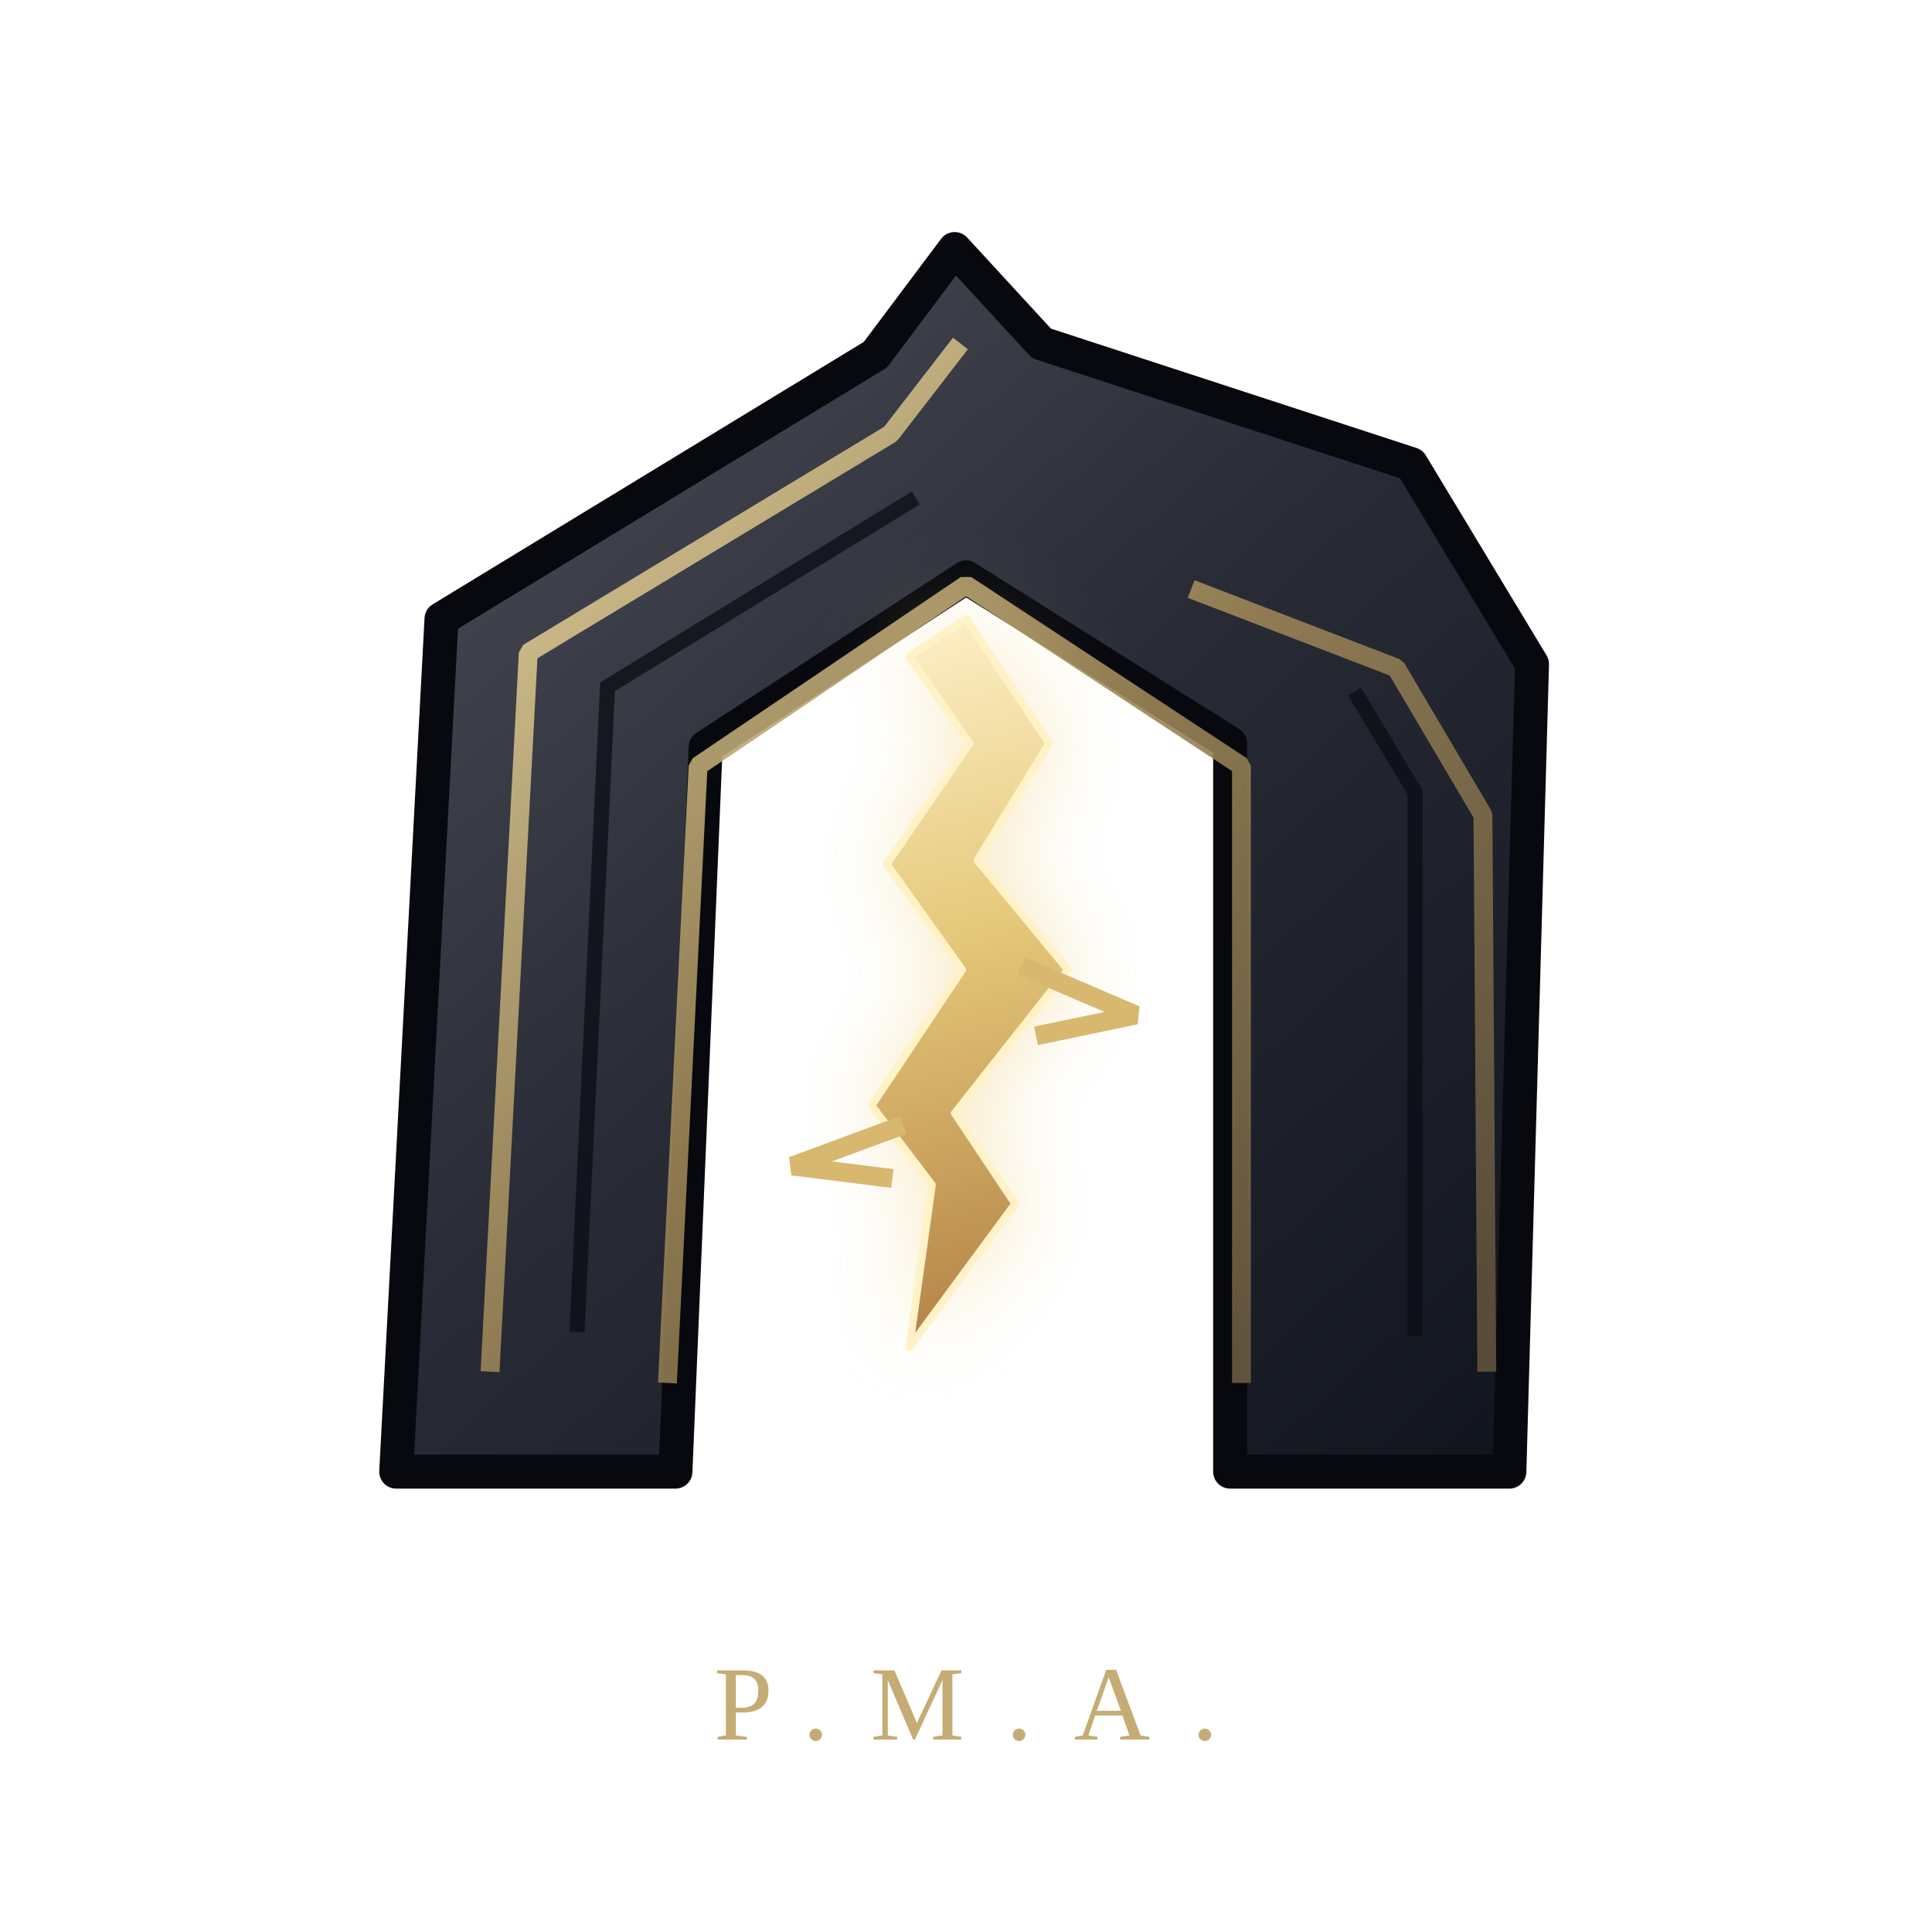
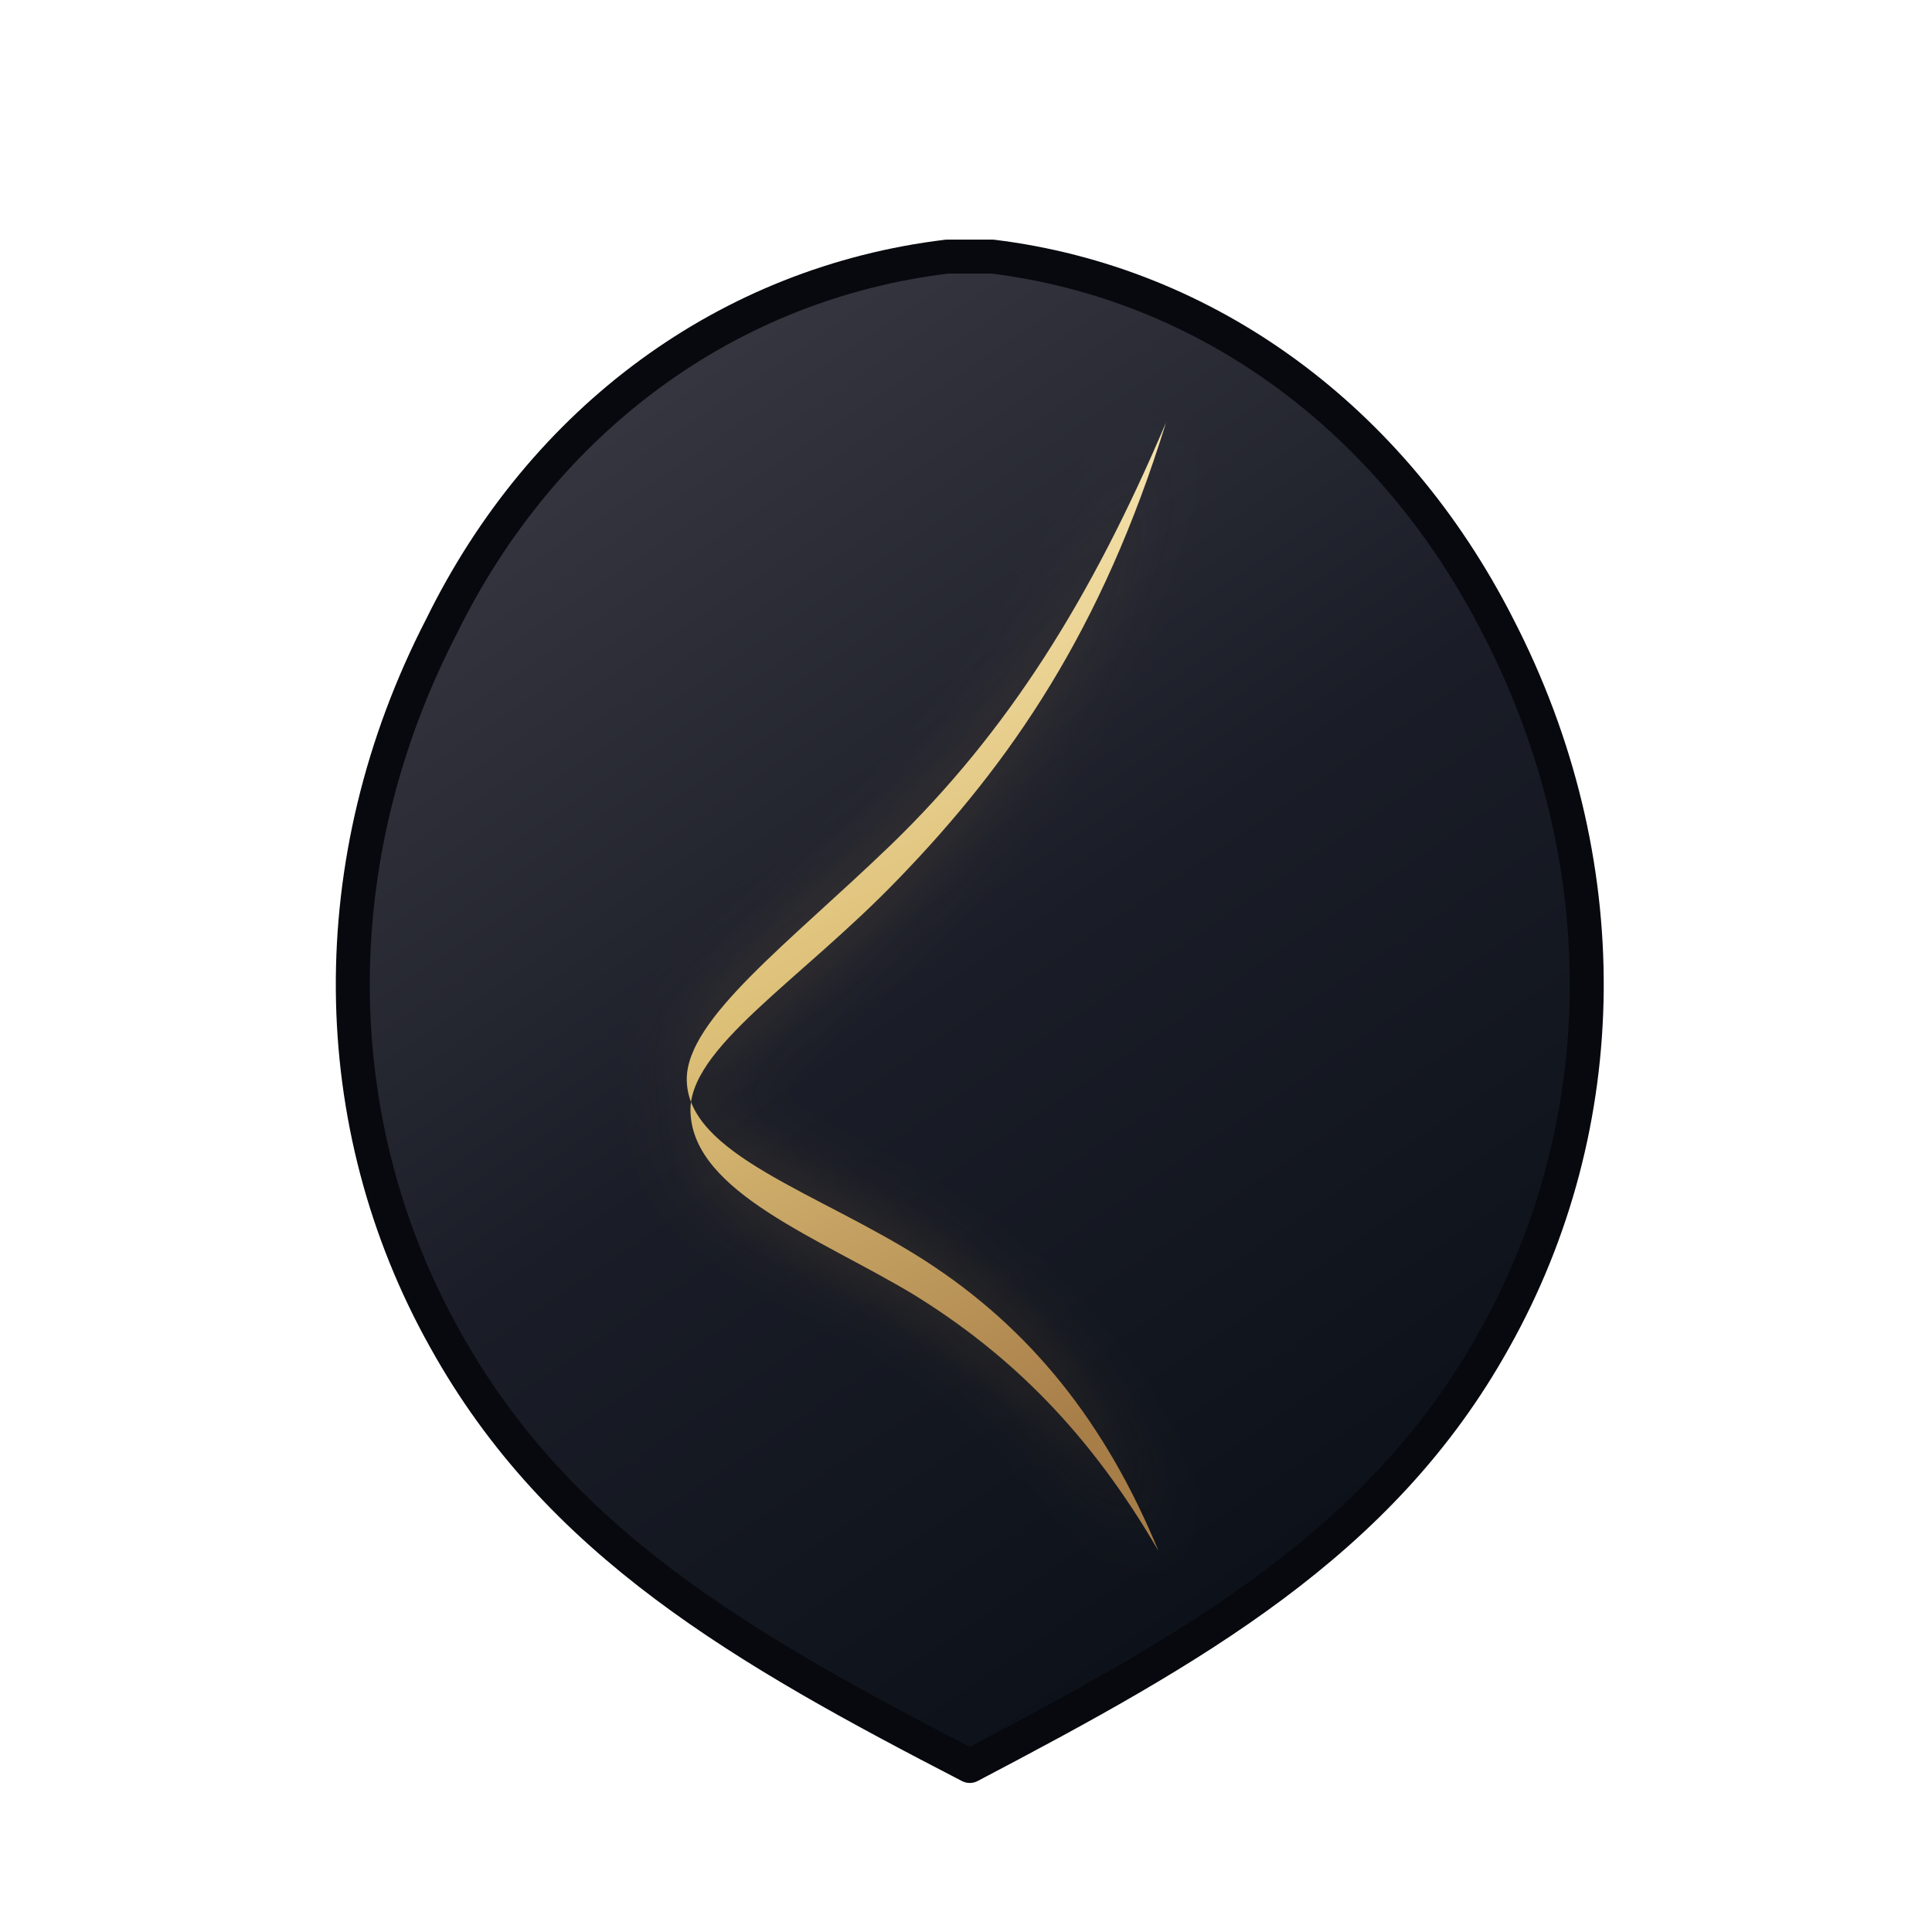
<svg xmlns="http://www.w3.org/2000/svg" viewBox="0 0 512 512" fill="none">
  <defs>
-     <linearGradient id="gate" x1="116" y1="82" x2="396" y2="390" gradientUnits="userSpaceOnUse">
-       <stop stop-color="#4b4c57" />
-       <stop offset=".48" stop-color="#282b35" />
-       <stop offset="1" stop-color="#11151e" />
+     <linearGradient id="shadow" x1="147" y1="88" x2="367" y2="413" gradientUnits="userSpaceOnUse">
+       <stop stop-color="#393943" />
+       <stop offset=".52" stop-color="#1a1d27" />
+       <stop offset="1" stop-color="#0c1119" />
    </linearGradient>
-     <linearGradient id="edge" x1="144" y1="120" x2="375" y2="358" gradientUnits="userSpaceOnUse">
-       <stop stop-color="#e7d49b" />
-       <stop offset=".48" stop-color="#9c8557" />
-       <stop offset="1" stop-color="#60523c" />
+     <linearGradient id="rift" x1="202" y1="122" x2="316" y2="365" gradientUnits="userSpaceOnUse">
+       <stop stop-color="#fff0c1" />
+       <stop offset=".48" stop-color="#dec179" />
+       <stop offset="1" stop-color="#a77d48" />
    </linearGradient>
-     <linearGradient id="rift" x1="232" y1="160" x2="284" y2="355" gradientUnits="userSpaceOnUse">
-       <stop stop-color="#fff3ce" />
-       <stop offset=".45" stop-color="#e5c879" />
-       <stop offset="1" stop-color="#b07d43" />
-     </linearGradient>
-     <filter id="riftGlow" x="196" y="132" width="124" height="254" color-interpolation-filters="sRGB" filterUnits="userSpaceOnUse">
-       <feGaussianBlur stdDeviation="12" />
+     <filter id="softLight" x="135" y="90" width="250" height="330" color-interpolation-filters="sRGB" filterUnits="userSpaceOnUse">
+       <feGaussianBlur stdDeviation="9" />
    </filter>
  </defs>
-   <path d="M105 390 117 164 232 94 253 66 276 91 374 123 406 176 400 390 326 390 326 197 256 153 187 198 179 390Z" fill="url(#gate)" stroke="#07090e" stroke-width="9" stroke-linejoin="round" />
-   <path d="m130 361 10-188 96-58 17-22m-76 271 8-161 71-48 73 48v161m-11-207 52 20 23 39 1 145" stroke="url(#edge)" stroke-width="5" stroke-linecap="square" stroke-linejoin="bevel" opacity=".9" />
-   <path d="m153 351 8-169 80-49m119 52 15 25v142" stroke="#080b12" stroke-width="4" stroke-linecap="square" opacity=".72" />
-   <path d="m255 166 24 31-19 32 24 28-30 39 16 23-29 38 7-43-16-21 25-36-20-27 22-33-17-23Z" fill="#f2d78e" opacity=".62" filter="url(#riftGlow)" />
-   <path d="m256 164 22 33-19 31 24 29-30 38 16 24-28 38 6-43-16-21 24-36-20-28 22-32-16-23Z" fill="url(#rift)" stroke="#fff2c7" stroke-width="2" stroke-linejoin="round" />
-   <path d="m273 257 28 12-24 5m-40 25-27 10 24 3" stroke="#d7b86e" stroke-width="5" stroke-linecap="square" stroke-linejoin="bevel" />
-   <text x="256" y="461" text-anchor="middle" fill="#c4ac74" font-family="Georgia, 'Times New Roman', serif" font-size="28" letter-spacing="11">P.M.A.</text>
+   <path d="M251 68c-58 7-107 43-134 98-32 62-31 132 1 189 30 54 79 82 139 113 59-31 109-59 139-113 32-57 33-127 1-189-28-55-77-91-134-98-4 0-8 0-12 0Z" fill="url(#shadow)" stroke="#07090e" stroke-width="9" stroke-linejoin="round" />
+   <path d="M309 112c-20 47-42 82-73 112-27 26-54 46-54 62 0 20 35 30 63 48 28 18 48 43 62 77-18-31-39-52-65-68-25-15-58-27-59-48-1-17 29-35 55-62 30-31 54-66 71-121Z" fill="#a77d48" opacity=".3" filter="url(#softLight)" />
+   <path d="M309 112c-20 47-42 82-73 112-27 26-54 46-54 62 0 20 35 30 63 48 28 18 48 43 62 77-18-31-39-52-65-68-25-15-58-27-59-48-1-17 29-35 55-62 30-31 54-66 71-121Z" fill="url(#rift)" />
</svg>
